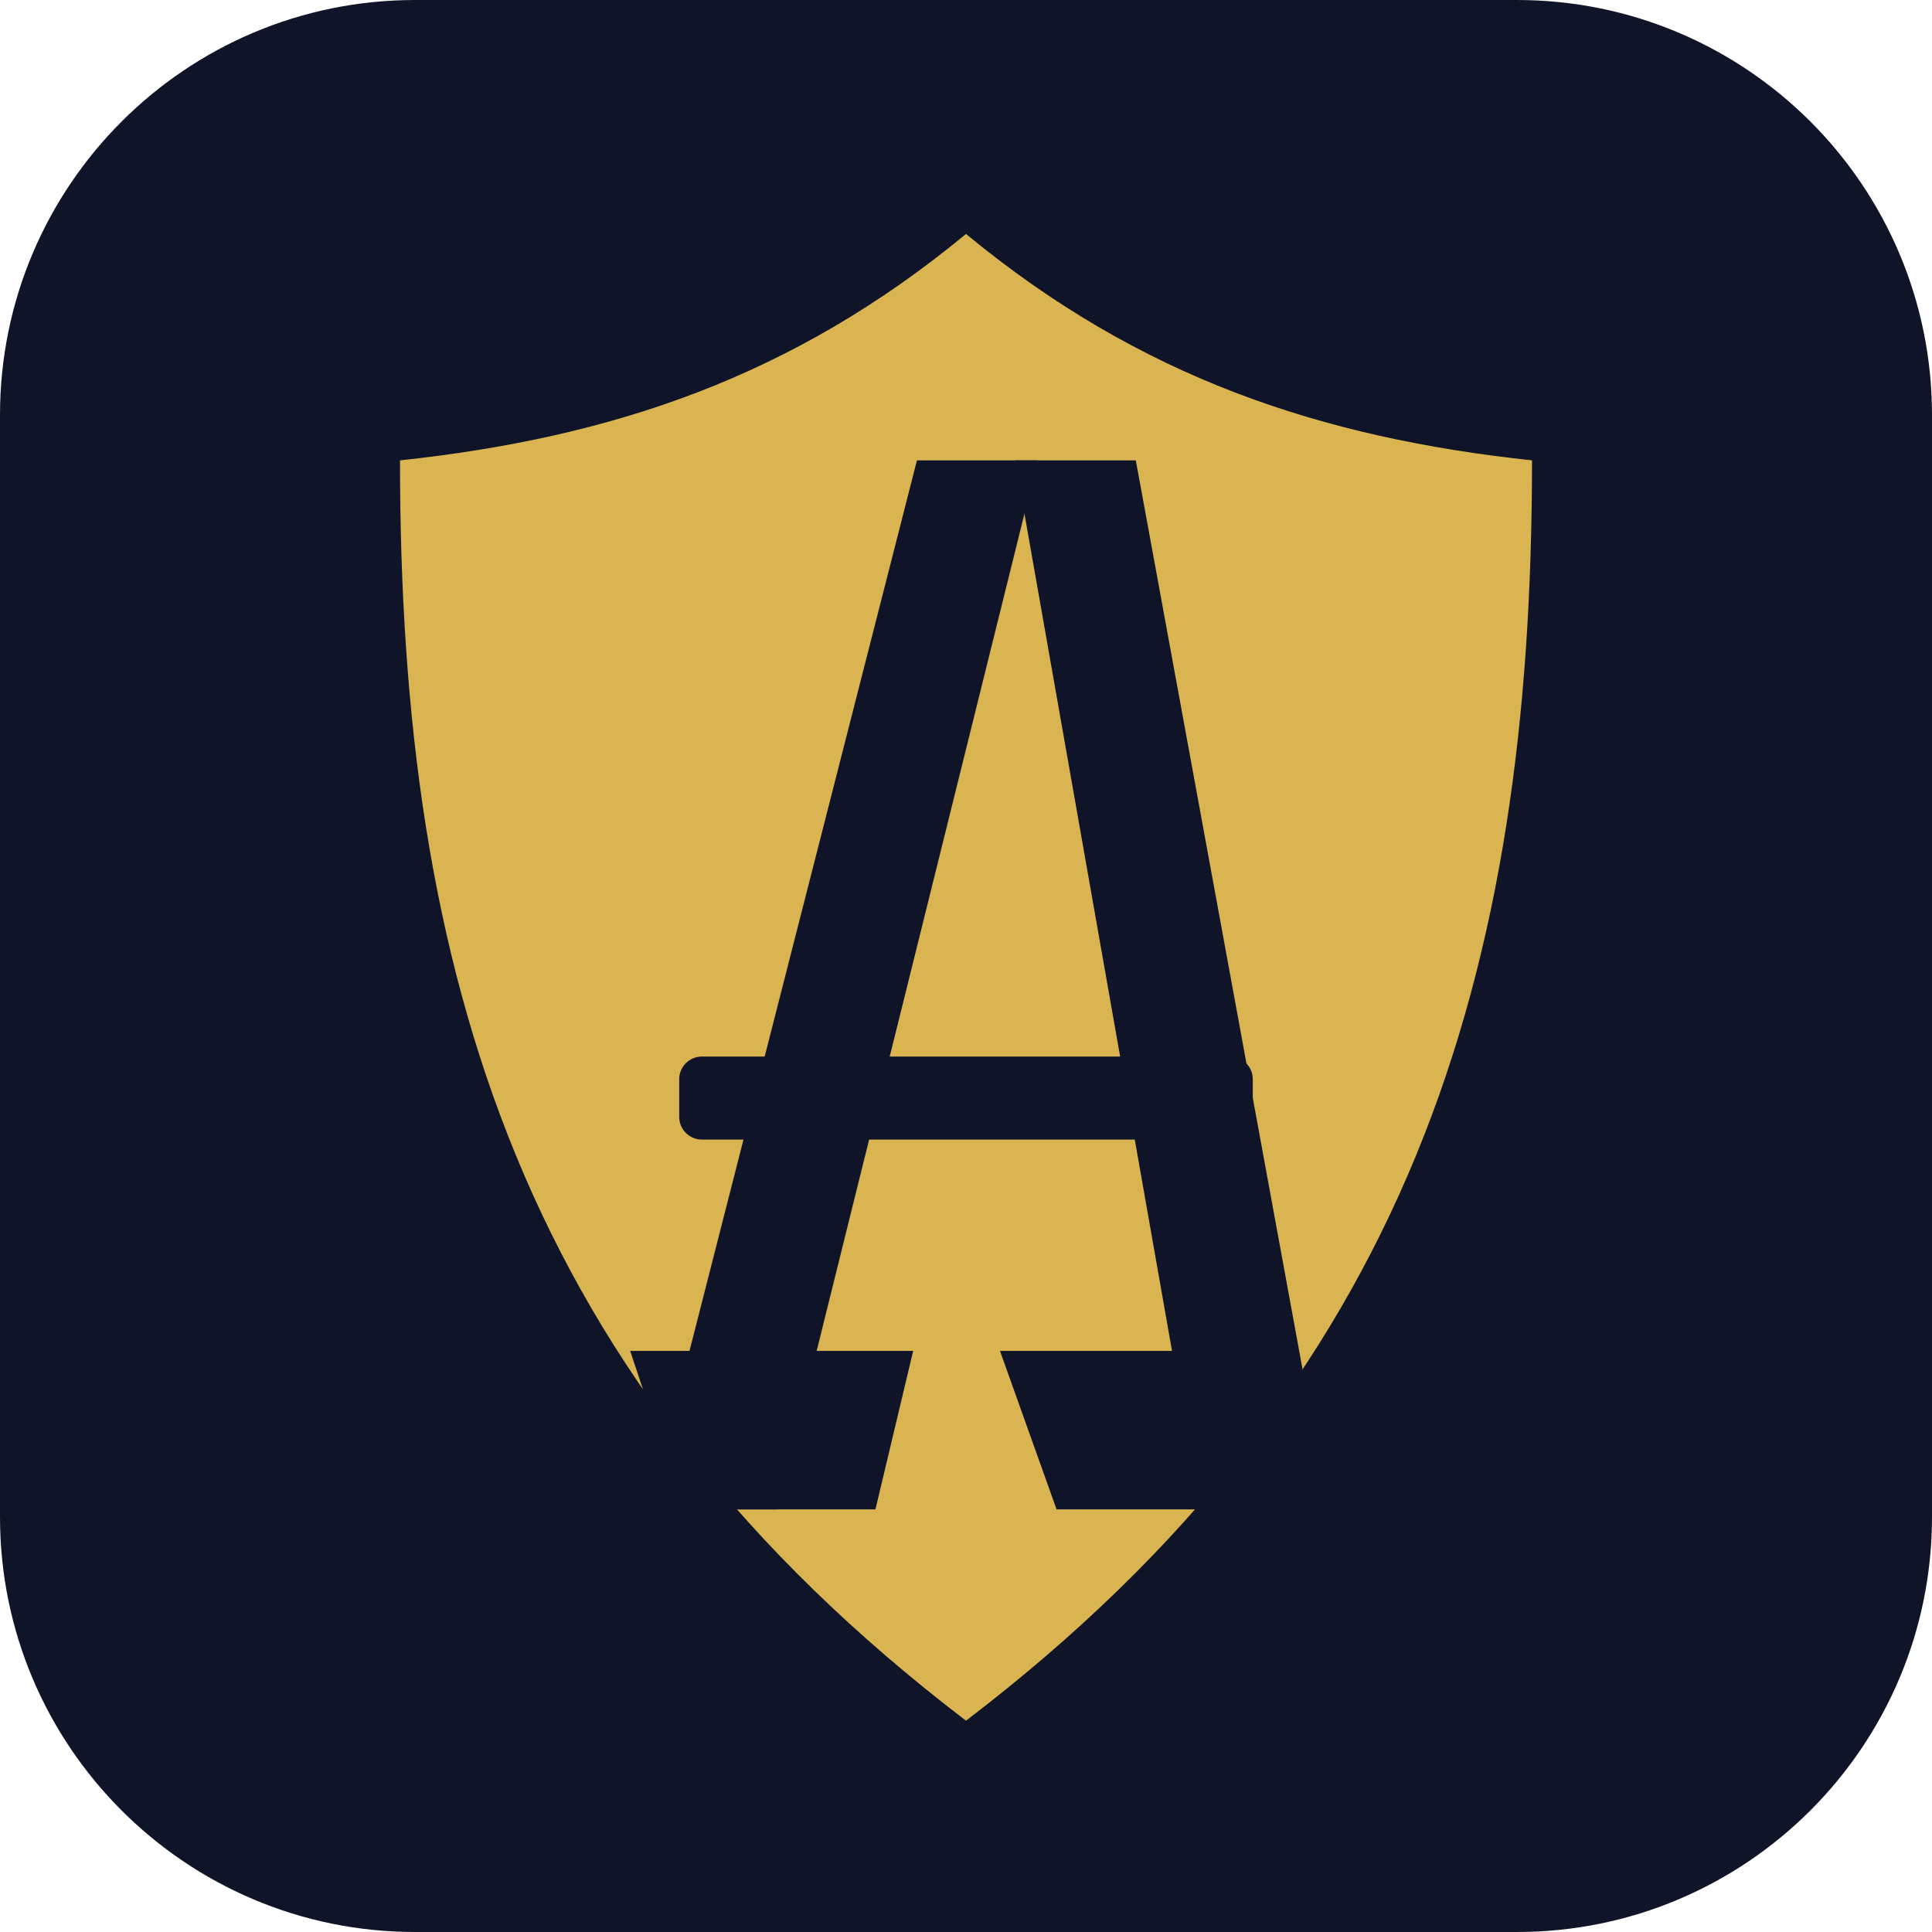
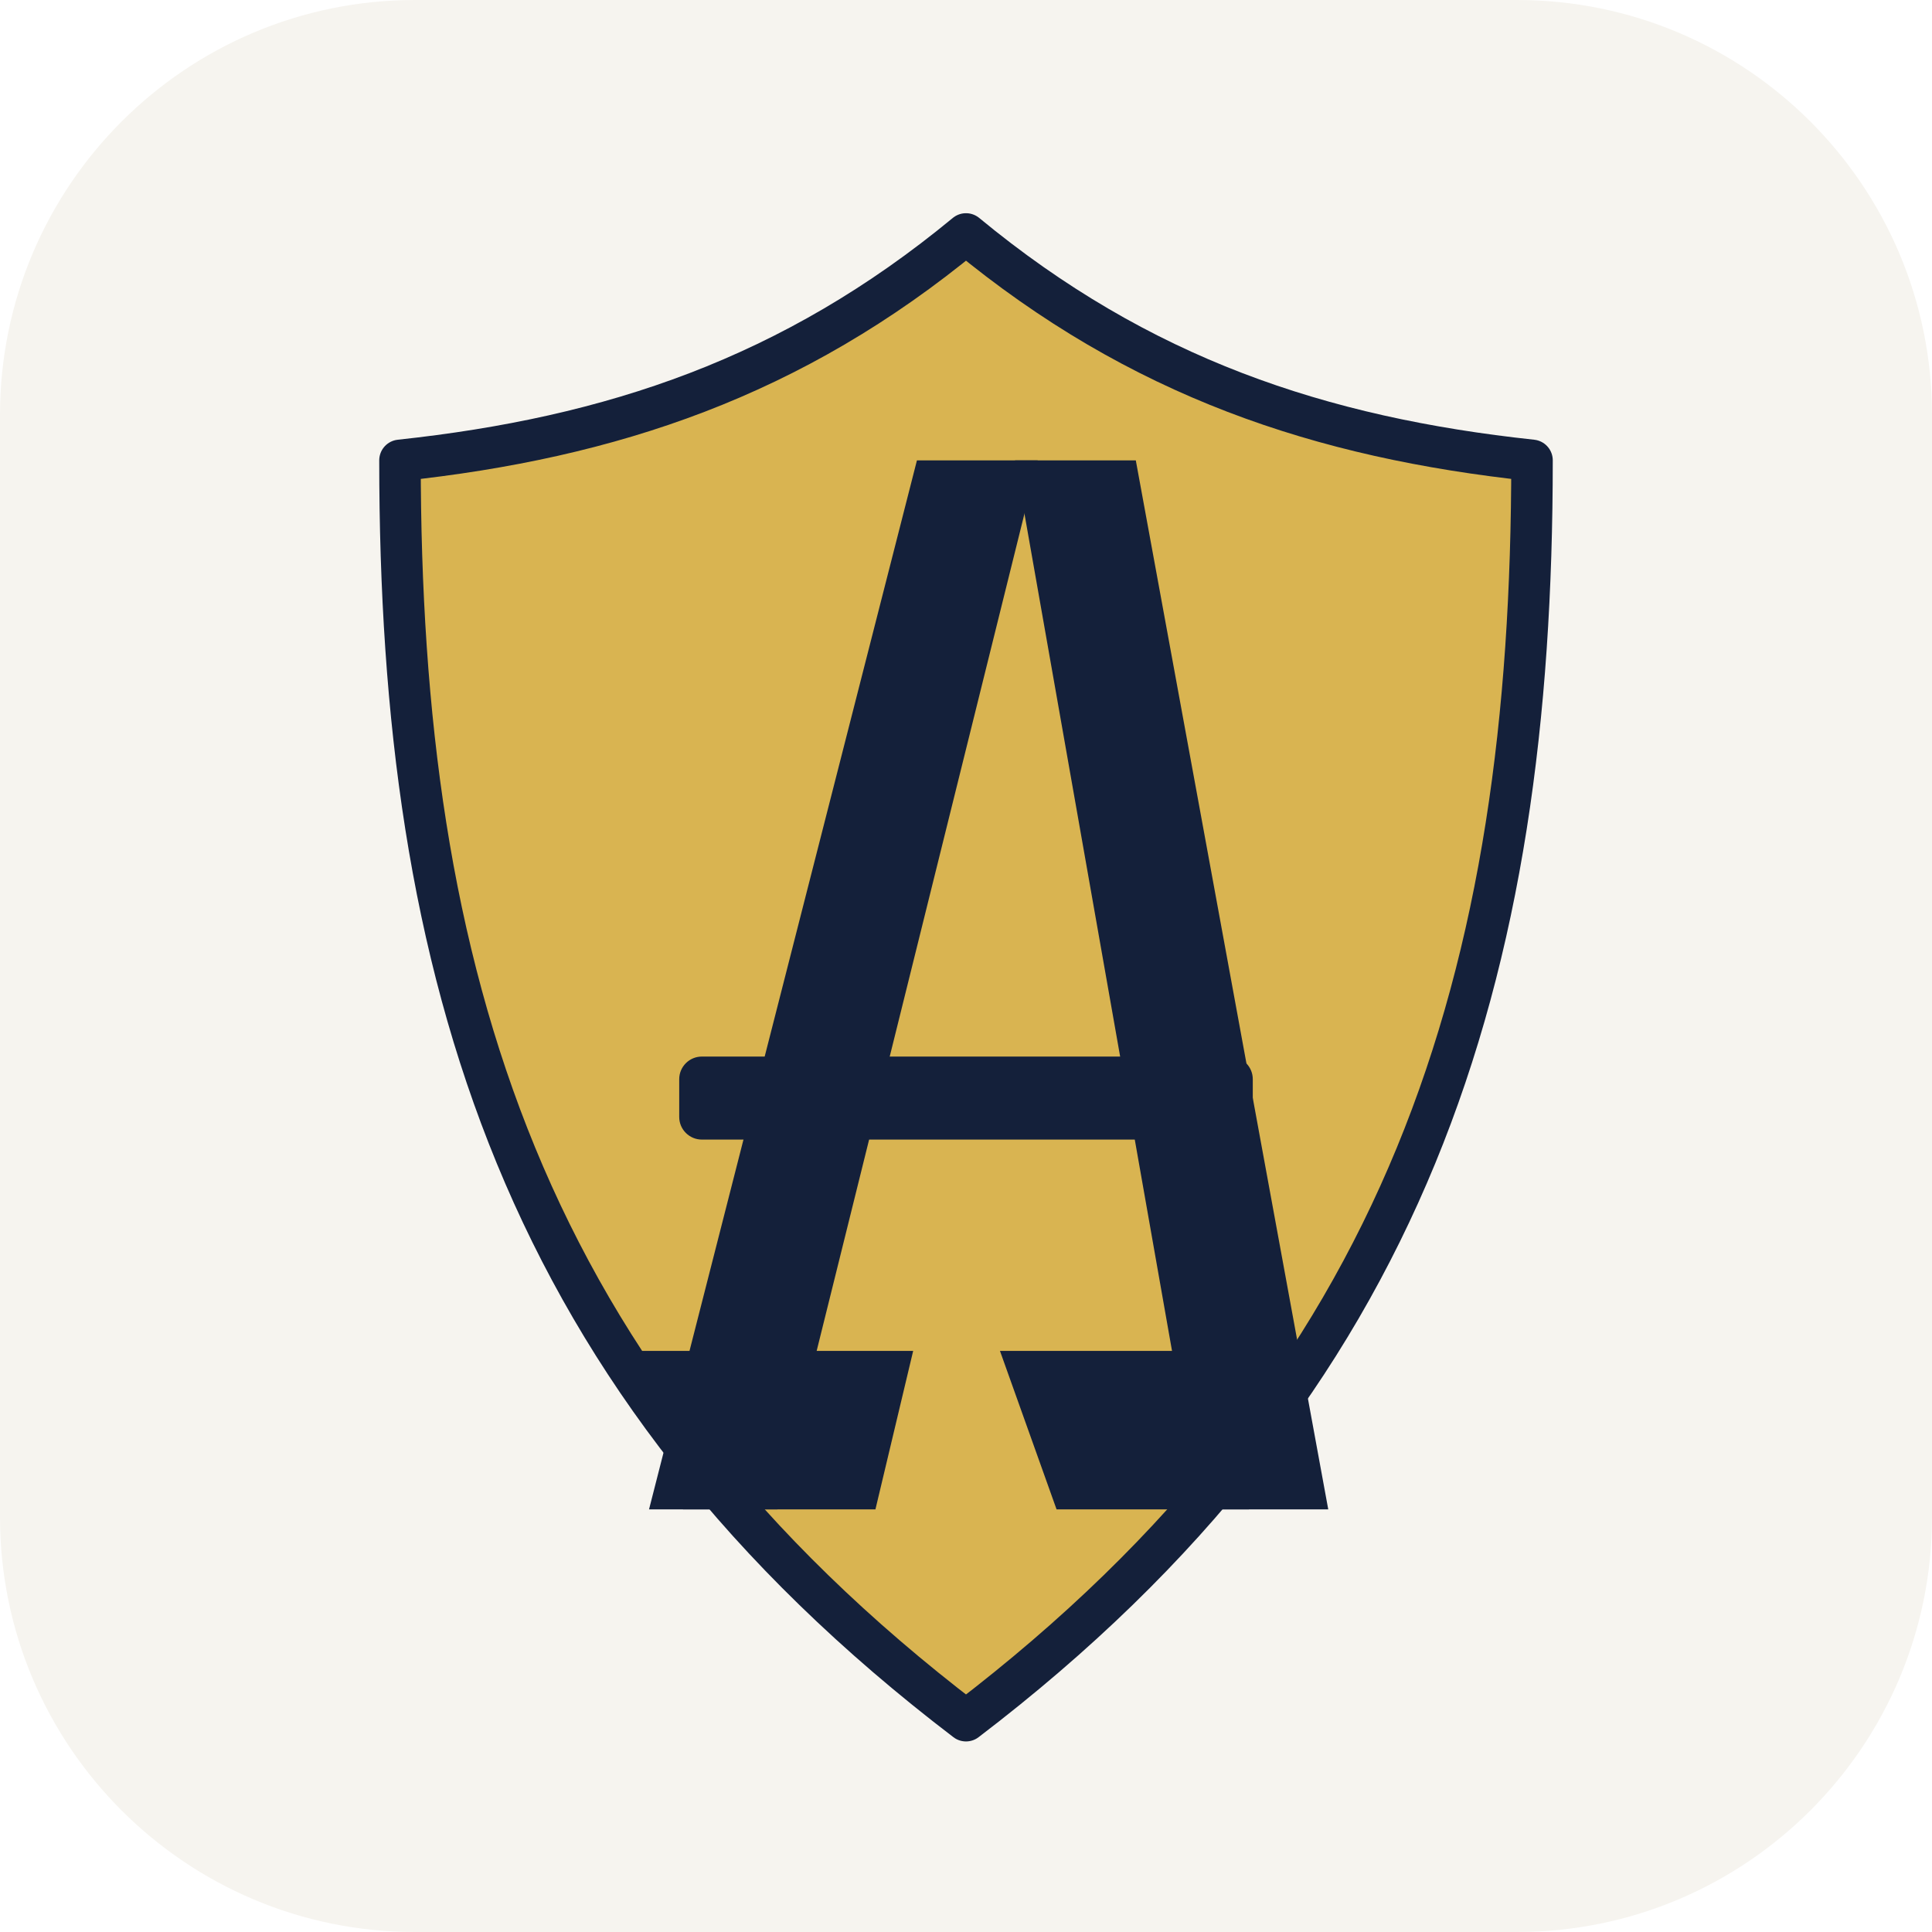
<svg xmlns="http://www.w3.org/2000/svg" viewBox="0 0 512 512" width="512" height="512" role="img" aria-label="ΑΣΠΙΔΑ">
  <defs>
    <clipPath id="t">
      <rect width="512" height="512" rx="110" />
    </clipPath>
  </defs>
  <g clip-path="url(#t)">
-     <rect width="512" height="512" fill="#0f1428" />
-     <path d="M256 62 C 302 100 350 116 406 122 C 406 258 374 366 256 456 C 138 366 106 258 106 122 C 162 116 210 100 256 62 Z" fill="#d9b451" />
-     <path d="M243 122 L275 122 L206 400 L172 400 Z" fill="#0f1428" />
-     <path d="M269 122 L301 122 L352 400 L318 400 Z" fill="#0f1428" />
-     <path d="M181 400 L232 400 L242 358 L167 358 Z" fill="#0f1428" />
-     <path d="M280 400 L331 400 L340 358 L265 358 Z" fill="#0f1428" />
-     <rect x="180" y="280" width="152" height="22" rx="6" fill="#0f1428" />
+     <rect width="512" height="512" fill="#f6f4ef" />
+     <path d="M256 62 C 302 100 350 116 406 122 C 406 258 374 366 256 456 C 138 366 106 258 106 122 C 162 116 210 100 256 62 Z" fill="#d9b451" stroke="#14203a" stroke-width="11" stroke-linejoin="round" />
+     <path d="M243 122 L275 122 L206 400 L172 400 Z" fill="#14203a" />
+     <path d="M269 122 L301 122 L352 400 L318 400 Z" fill="#14203a" />
+     <path d="M181 400 L232 400 L242 358 L167 358 Z" fill="#14203a" />
+     <path d="M280 400 L331 400 L340 358 L265 358 Z" fill="#14203a" />
+     <rect x="180" y="280" width="152" height="22" rx="6" fill="#14203a" />
  </g>
</svg>
